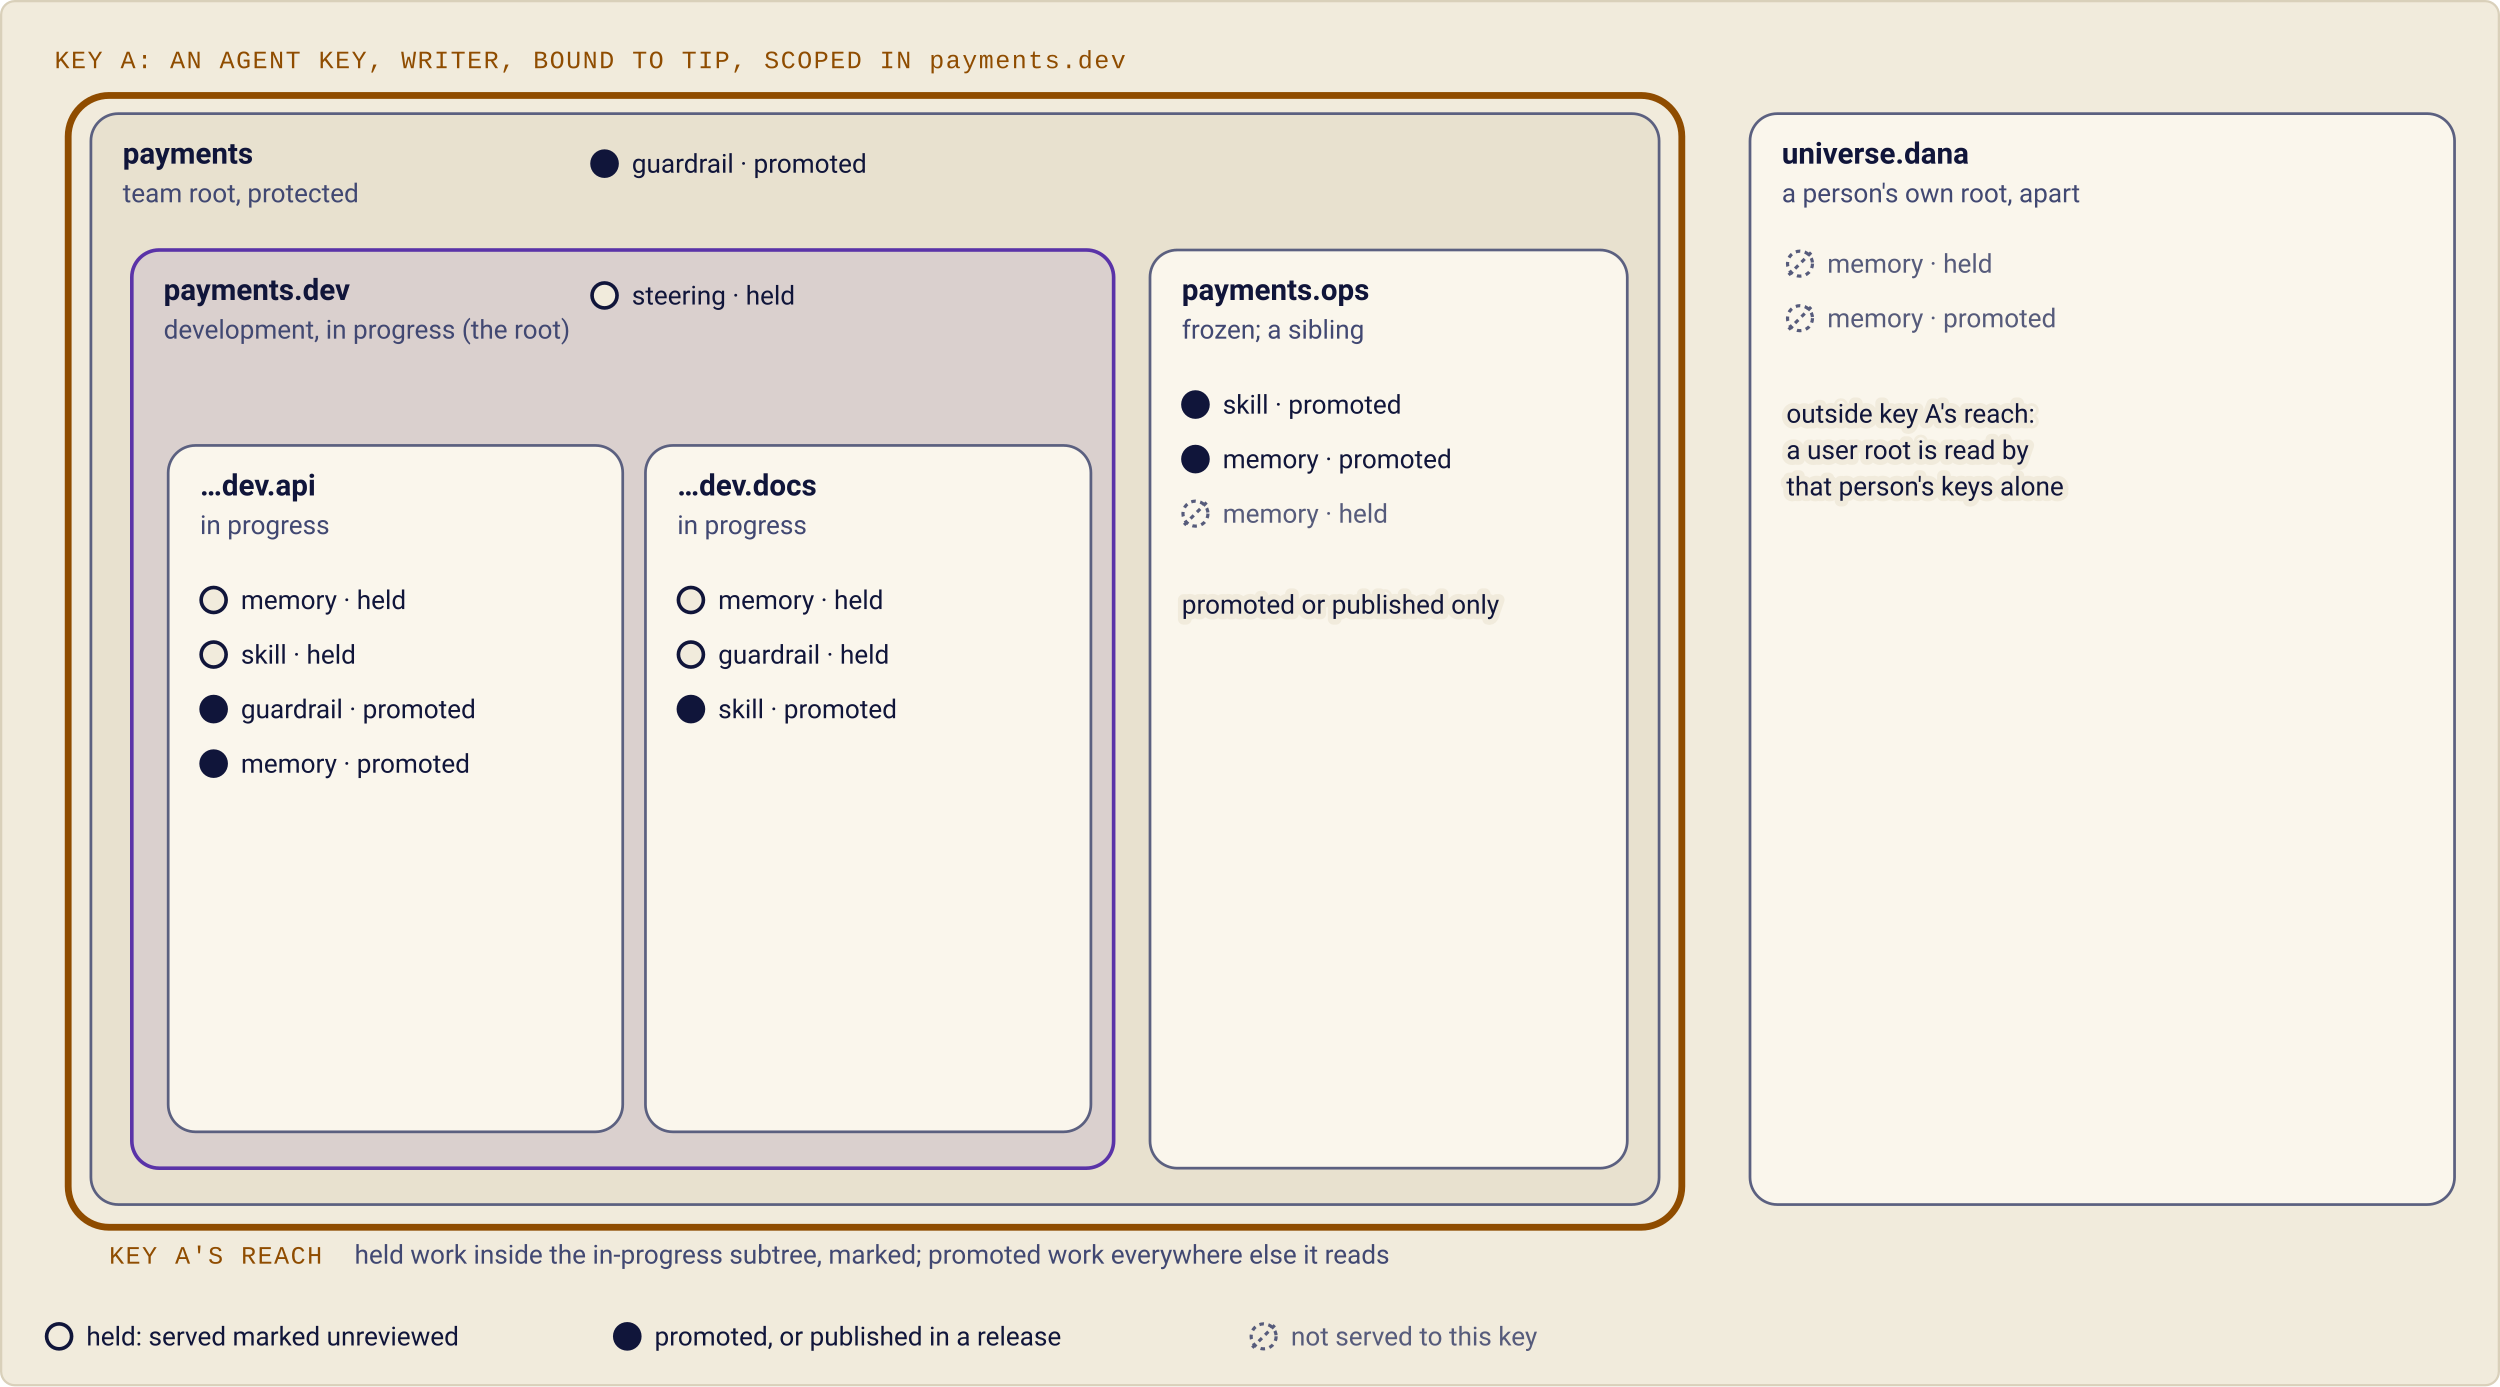
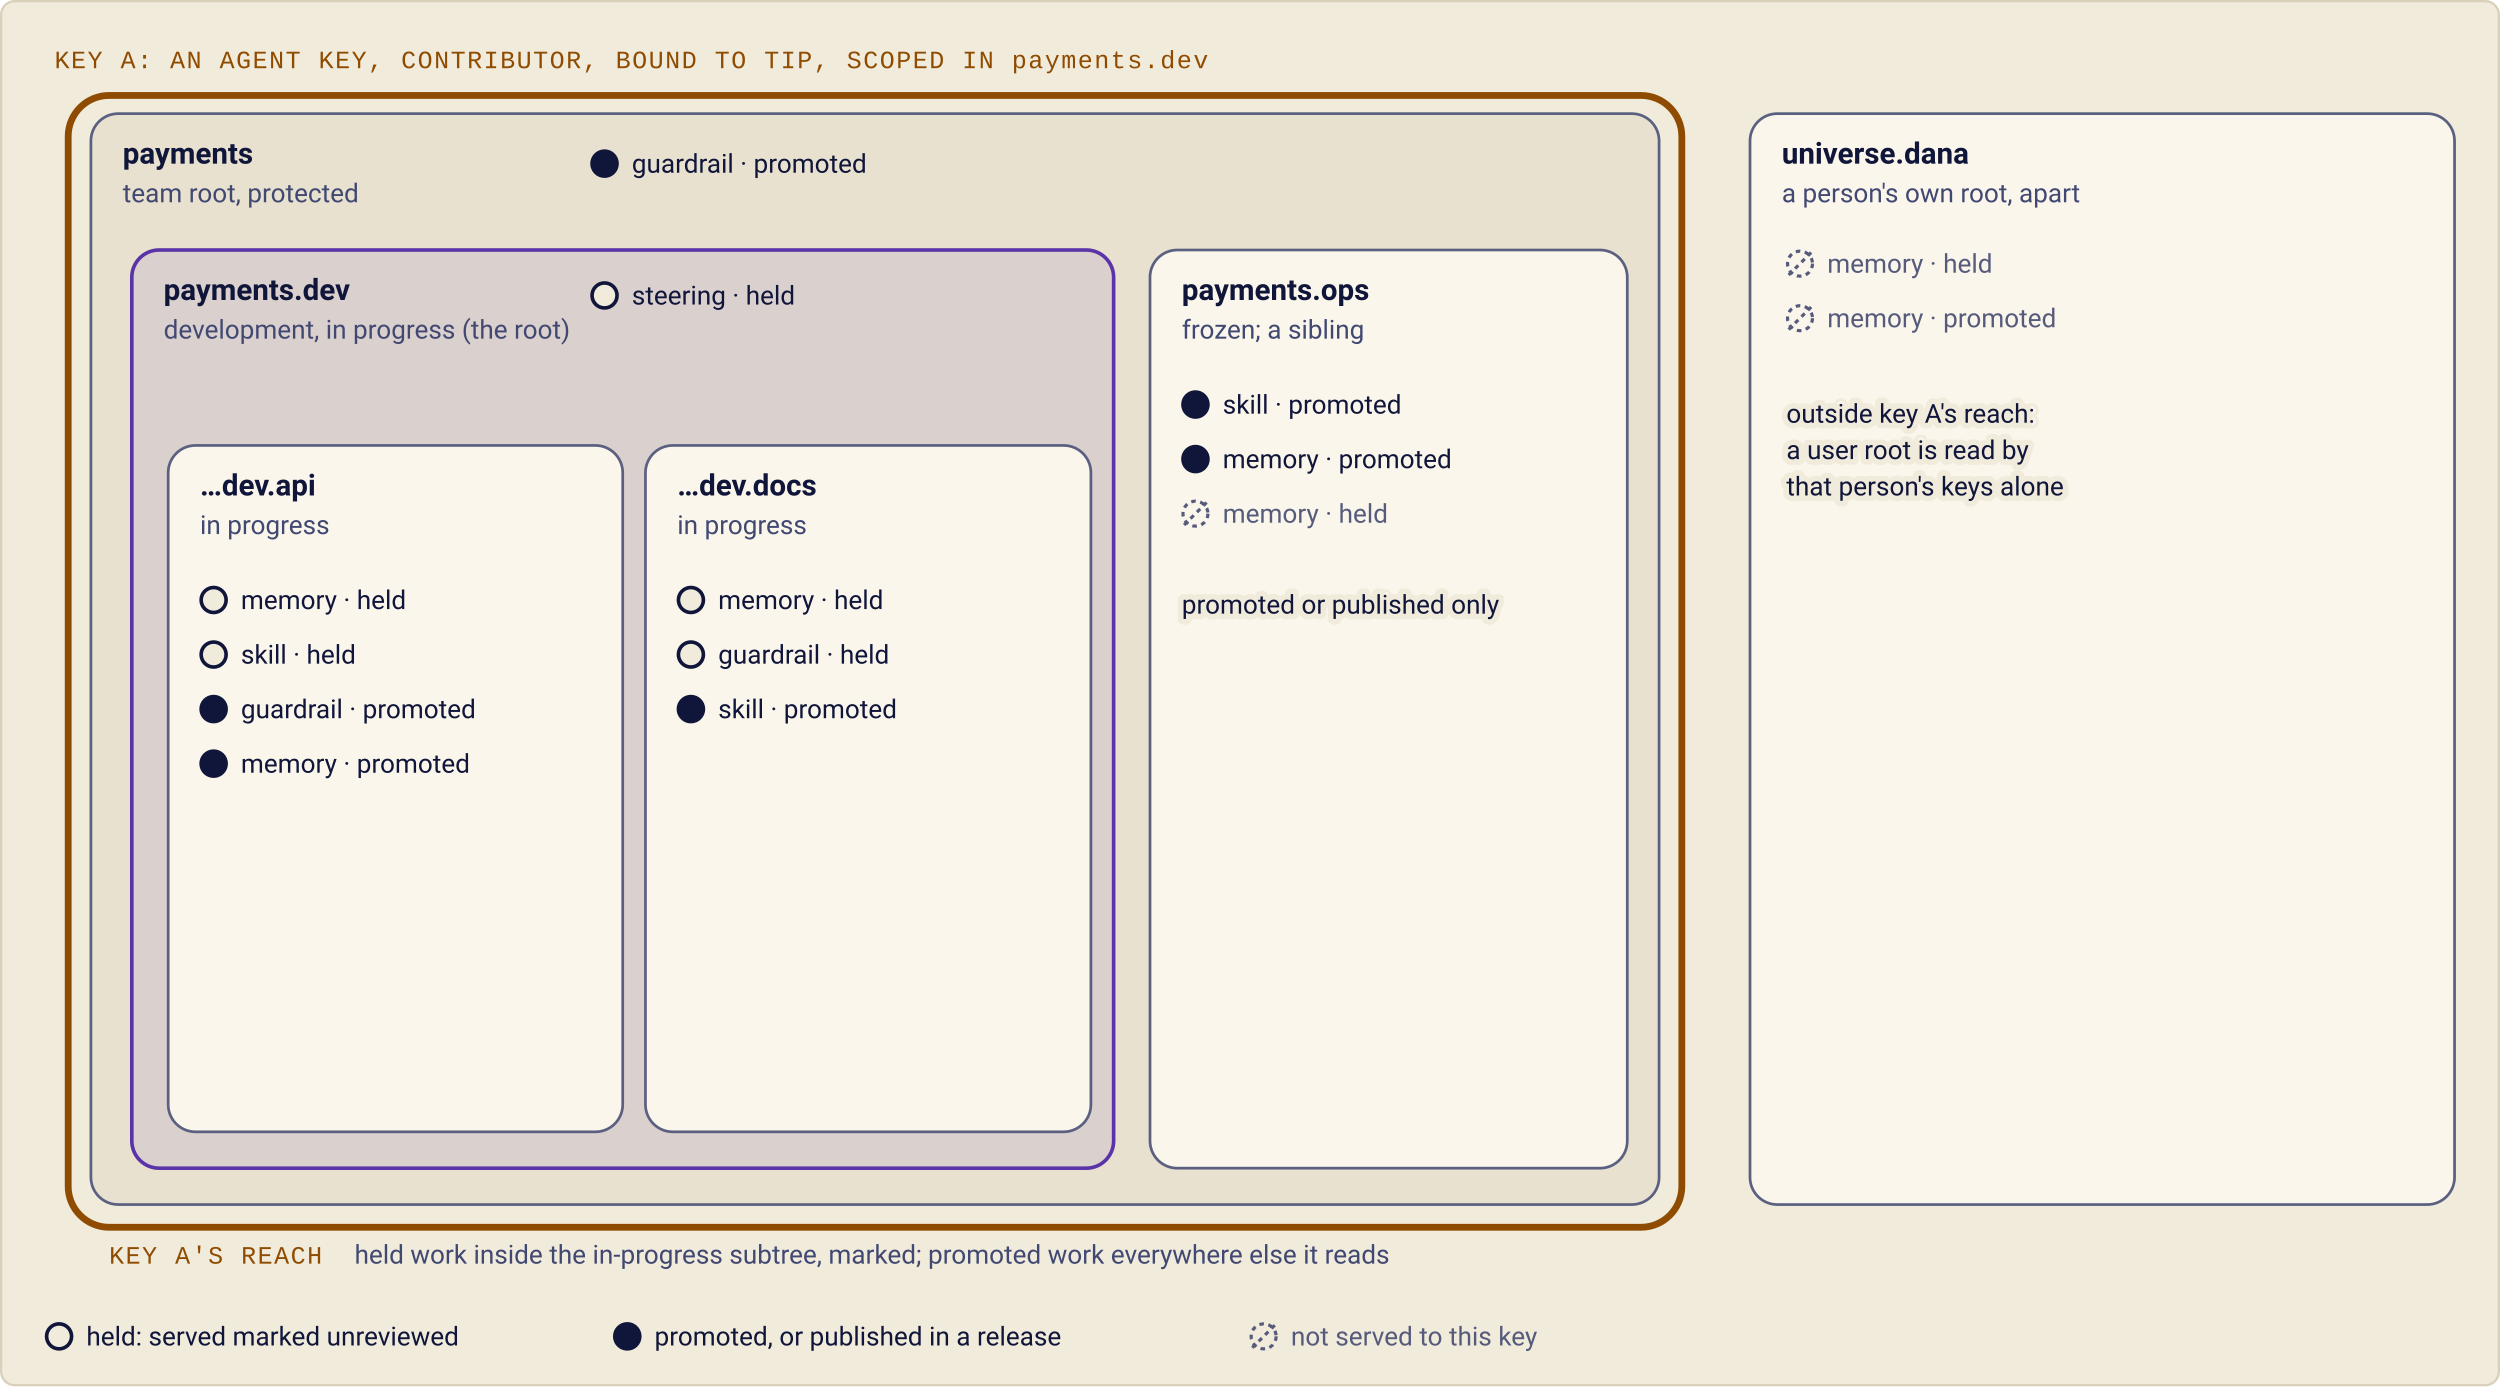
<svg xmlns="http://www.w3.org/2000/svg" width="1100" height="610" viewBox="0 0 1100 610" role="img" aria-labelledby="title desc">
  <style>
.plate{fill:#f1ebdc;stroke:#d9d0ba}
text{font-family:system-ui,-apple-system,"Segoe UI",Roboto,"Helvetica Neue",Arial,sans-serif}
.box{fill:#faf6ec;stroke:#5b6080;stroke-width:1.3}
.box.soft{fill:#e8e1cf}
.box.acc{fill:#8f4c001a;stroke:#8f4c00}
.box.ip{fill:#6a3fc41a;stroke:#5a33a8}
.box.plan{stroke-dasharray:5 4}
.zone{fill:none;stroke:#8f4c00;stroke-width:1.3;stroke-dasharray:6 5}
.zone.ip{stroke:#5a33a8}
.lane{fill:none;stroke:#d9d0ba;stroke-width:1}
.tree{fill:none;stroke:#d9d0ba;stroke-width:1.6}
.t{fill:#10153a;font-size:13px;font-weight:700}
.s{fill:#414872;font-size:11.5px}
.lanet{fill:#565b7b;font-size:11px;font-family:ui-monospace,SFMono-Regular,Menlo,Consolas,"Liberation Mono",monospace;letter-spacing:.06em}
.lanet.hi{fill:#8f4c00}
.e{fill:none;stroke:#5b6080;stroke-width:1.3}
.e.acc{stroke:#8f4c00}
.e.ip{stroke:#5a33a8}
.e.dash{stroke-dasharray:5 4}
.ah{fill:#5b6080}
.aha{fill:#8f4c00}
.ahi{fill:#5a33a8}
.el{fill:#10153a;font-size:11.5px;paint-order:stroke;stroke:#f1ebdc;stroke-width:5px;stroke-linejoin:round}
.acct{fill:#8f4c00;font-size:11.5px;font-weight:700;paint-order:stroke;stroke:#f1ebdc;stroke-width:5px;stroke-linejoin:round}
.ipt{fill:#5a33a8;font-size:11.5px;font-weight:700;paint-order:stroke;stroke:#f1ebdc;stroke-width:5px;stroke-linejoin:round}
.tag{fill:#f1ebdc;stroke:#565b7b;stroke-dasharray:3 2}
.tagt{fill:#565b7b;font-size:10px;font-family:ui-monospace,SFMono-Regular,Menlo,Consolas,"Liberation Mono",monospace;letter-spacing:.04em}
.reg{fill:#faf6ec;stroke:#5b6080;stroke-width:1.2}
.reg.outer{fill:#e8e1cf}
.reg.ip{fill:#6a3fc41a;stroke:#5a33a8;stroke-width:1.6}
.reg.plan{stroke-dasharray:5 4}
.reach{fill:none;stroke:#8f4c00;stroke-width:3}
.reach.b{stroke:#2f6690}
.reach.plan{stroke-dasharray:9 5}
.gh{fill:#f1ebdc;stroke:#10153a;stroke-width:1.6}
.gs{fill:#10153a;stroke:#10153a;stroke-width:1.6}
.gd{fill:#f1ebdc;stroke:#10153a;stroke-width:2.2;stroke-dasharray:4.5 2.4}
.gx{fill:none;stroke:#565b7b;stroke-width:1.4;stroke-dasharray:2 2}
.it{fill:#10153a;font-size:11.5px}
.it.dim{fill:#565b7b}
.icet{fill:#2f6690;font-size:11.5px;font-weight:700;paint-order:stroke;stroke:#f1ebdc;stroke-width:5px;stroke-linejoin:round}
.no{fill:none;stroke:#962a33;stroke-width:2}
@media (prefers-color-scheme: dark) {
.plate{fill:#0a0d22;stroke:#262c52}
text{font-family:system-ui,-apple-system,"Segoe UI",Roboto,"Helvetica Neue",Arial,sans-serif}
.box{fill:#0e1230;stroke:#5f7fa3;stroke-width:1.3}
.box.soft{fill:#111638}
.box.acc{fill:#f6a83e24;stroke:#f6a83e}
.box.ip{fill:#b48af229;stroke:#bb95f4}
.box.plan{stroke-dasharray:5 4}
.zone{fill:none;stroke:#f6a83e;stroke-width:1.3;stroke-dasharray:6 5}
.zone.ip{stroke:#bb95f4}
.lane{fill:none;stroke:#262c52;stroke-width:1}
.tree{fill:none;stroke:#262c52;stroke-width:1.6}
.t{fill:#efe9da;font-size:13px;font-weight:700}
.s{fill:#b7b4c6;font-size:11.5px}
.lanet{fill:#8c8fa8;font-size:11px;font-family:ui-monospace,SFMono-Regular,Menlo,Consolas,"Liberation Mono",monospace;letter-spacing:.06em}
.lanet.hi{fill:#f6a83e}
.e{fill:none;stroke:#5f7fa3;stroke-width:1.3}
.e.acc{stroke:#f6a83e}
.e.ip{stroke:#bb95f4}
.e.dash{stroke-dasharray:5 4}
.ah{fill:#5f7fa3}
.aha{fill:#f6a83e}
.ahi{fill:#bb95f4}
.el{fill:#efe9da;font-size:11.5px;paint-order:stroke;stroke:#0a0d22;stroke-width:5px;stroke-linejoin:round}
.acct{fill:#f6a83e;font-size:11.5px;font-weight:700;paint-order:stroke;stroke:#0a0d22;stroke-width:5px;stroke-linejoin:round}
.ipt{fill:#bb95f4;font-size:11.5px;font-weight:700;paint-order:stroke;stroke:#0a0d22;stroke-width:5px;stroke-linejoin:round}
.tag{fill:#0a0d22;stroke:#8c8fa8;stroke-dasharray:3 2}
.tagt{fill:#8c8fa8;font-size:10px;font-family:ui-monospace,SFMono-Regular,Menlo,Consolas,"Liberation Mono",monospace;letter-spacing:.04em}
.reg{fill:#0e1230;stroke:#5f7fa3;stroke-width:1.2}
.reg.outer{fill:#111638}
.reg.ip{fill:#b48af229;stroke:#bb95f4;stroke-width:1.6}
.reg.plan{stroke-dasharray:5 4}
.reach{fill:none;stroke:#f6a83e;stroke-width:3}
.reach.b{stroke:#9fc6e6}
.reach.plan{stroke-dasharray:9 5}
.gh{fill:#0a0d22;stroke:#efe9da;stroke-width:1.6}
.gs{fill:#efe9da;stroke:#efe9da;stroke-width:1.6}
.gd{fill:#0a0d22;stroke:#efe9da;stroke-width:2.2;stroke-dasharray:4.5 2.4}
.gx{fill:none;stroke:#8c8fa8;stroke-width:1.4;stroke-dasharray:2 2}
.it{fill:#efe9da;font-size:11.5px}
.it.dim{fill:#8c8fa8}
.icet{fill:#9fc6e6;font-size:11.5px;font-weight:700;paint-order:stroke;stroke:#0a0d22;stroke-width:5px;stroke-linejoin:round}
.no{fill:none;stroke:#e99393;stroke-width:2}
}
</style>
  <defs>
    <marker id="a" viewBox="0 0 10 10" refX="9" refY="5" markerWidth="7" markerHeight="7" orient="auto-start-reverse">
      <path class="ah" d="M0 0 L10 5 L0 10 z" />
    </marker>
    <marker id="aa" viewBox="0 0 10 10" refX="9" refY="5" markerWidth="7" markerHeight="7" orient="auto-start-reverse">
      <path class="aha" d="M0 0 L10 5 L0 10 z" />
    </marker>
    <marker id="ai" viewBox="0 0 10 10" refX="9" refY="5" markerWidth="7" markerHeight="7" orient="auto-start-reverse">
      <path class="ahi" d="M0 0 L10 5 L0 10 z" />
    </marker>
  </defs>
  <rect class="plate" x="0.5" y="0.5" width="1099" height="609" rx="6" />
-   <text class="lanet hi" x="24" y="30">KEY A: AN AGENT KEY, WRITER, BOUND TO TIP, SCOPED IN payments.dev</text>
+   <text class="lanet hi" x="24" y="30">KEY A: AN AGENT KEY, CONTRIBUTOR, BOUND TO TIP, SCOPED IN payments.dev</text>
  <rect class="reg outer" x="40" y="50" width="690" height="480" rx="12" />
  <text class="t" x="54" y="72">payments</text>
  <text class="s" x="54" y="89">team root, protected</text>
  <circle class="gs" cx="266" cy="72" r="5.5" />
  <text class="it" x="278" y="76">guardrail · promoted</text>
  <rect class="reg ip" x="58" y="110" width="432" height="404" rx="12" />
  <text class="t" x="72" y="132">payments.dev</text>
  <text class="s" x="72" y="149">development, in progress (the root)</text>
  <circle class="gh" cx="266" cy="130" r="5.5" />
  <text class="it" x="278" y="134">steering · held</text>
  <rect class="reg " x="74" y="196" width="200" height="302" rx="12" />
  <text class="t" x="88" y="218">…dev.api</text>
  <text class="s" x="88" y="235">in progress</text>
  <circle class="gh" cx="94" cy="264" r="5.5" />
  <text class="it" x="106" y="268">memory · held</text>
  <circle class="gh" cx="94" cy="288" r="5.5" />
  <text class="it" x="106" y="292">skill · held</text>
  <circle class="gs" cx="94" cy="312" r="5.5" />
  <text class="it" x="106" y="316">guardrail · promoted</text>
  <circle class="gs" cx="94" cy="336" r="5.5" />
  <text class="it" x="106" y="340">memory · promoted</text>
  <rect class="reg " x="284" y="196" width="196" height="302" rx="12" />
  <text class="t" x="298" y="218">…dev.docs</text>
  <text class="s" x="298" y="235">in progress</text>
  <circle class="gh" cx="304" cy="264" r="5.5" />
  <text class="it" x="316" y="268">memory · held</text>
  <circle class="gh" cx="304" cy="288" r="5.5" />
  <text class="it" x="316" y="292">guardrail · held</text>
  <circle class="gs" cx="304" cy="312" r="5.5" />
  <text class="it" x="316" y="316">skill · promoted</text>
  <rect class="reg " x="506" y="110" width="210" height="404" rx="12" />
  <text class="t" x="520" y="132">payments.ops</text>
  <text class="s" x="520" y="149">frozen; a sibling</text>
  <circle class="gs" cx="526" cy="178" r="5.5" />
  <text class="it" x="538" y="182">skill · promoted</text>
  <circle class="gs" cx="526" cy="202" r="5.5" />
  <text class="it" x="538" y="206">memory · promoted</text>
  <circle class="gx" cx="526" cy="226" r="5.5" />
  <path class="gx" d="M521 231 L531 221" />
  <text class="it dim" x="538" y="230">memory · held</text>
  <text class="el" x="520" y="270">promoted or published only</text>
  <rect class="reach " x="30" y="42" width="710" height="498" rx="18" />
  <text class="lanet hi" x="48" y="556">KEY A'S REACH</text>
  <text class="s" x="156" y="556">held work inside the in-progress subtree, marked; promoted work everywhere else it reads</text>
  <rect class="reg " x="770" y="50" width="310" height="480" rx="12" />
  <text class="t" x="784" y="72">universe.dana</text>
  <text class="s" x="784" y="89">a person's own root, apart</text>
  <circle class="gx" cx="792" cy="116" r="5.5" />
  <path class="gx" d="M787 121 L797 111" />
  <text class="it dim" x="804" y="120">memory · held</text>
  <circle class="gx" cx="792" cy="140" r="5.5" />
  <path class="gx" d="M787 145 L797 135" />
  <text class="it dim" x="804" y="144">memory · promoted</text>
  <text class="el" x="786" y="186">outside key A's reach:</text>
  <text class="el" x="786" y="202">a user root is read by</text>
  <text class="el" x="786" y="218">that person's keys alone</text>
  <circle class="gh" cx="26" cy="588" r="5.5" />
  <text class="it" x="38" y="592">held: served marked unreviewed</text>
  <circle class="gs" cx="276" cy="588" r="5.5" />
  <text class="it" x="288" y="592">promoted, or published in a release</text>
  <circle class="gx" cx="556" cy="588" r="5.5" />
  <path class="gx" d="M551 593 L561 583" />
  <text class="it dim" x="568" y="592">not served to this key</text>
</svg>
